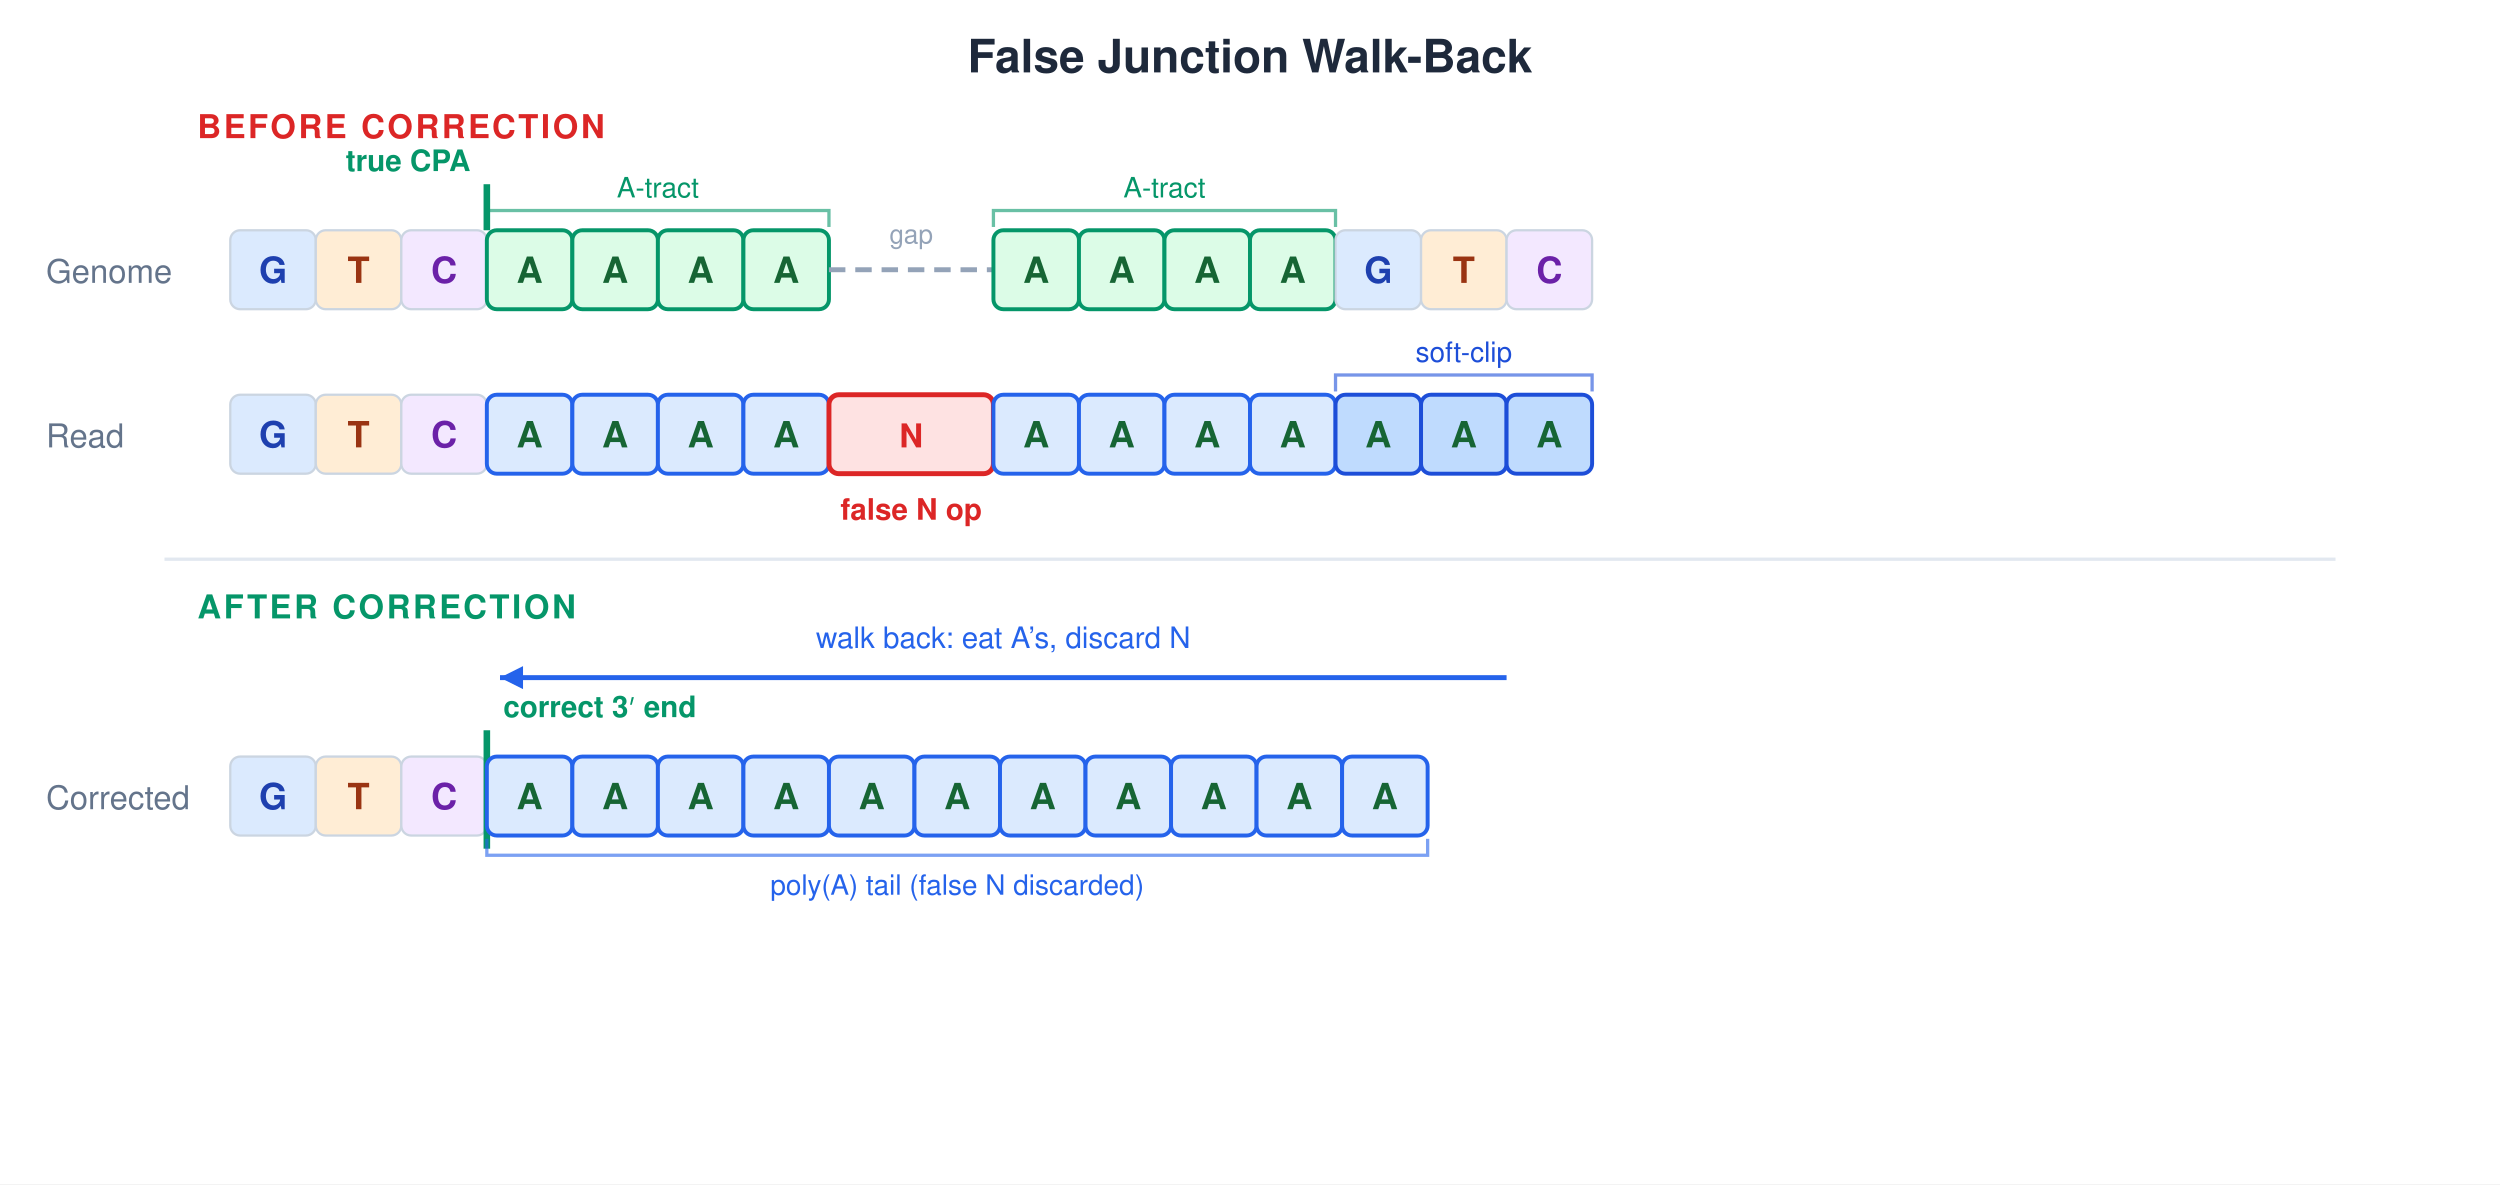
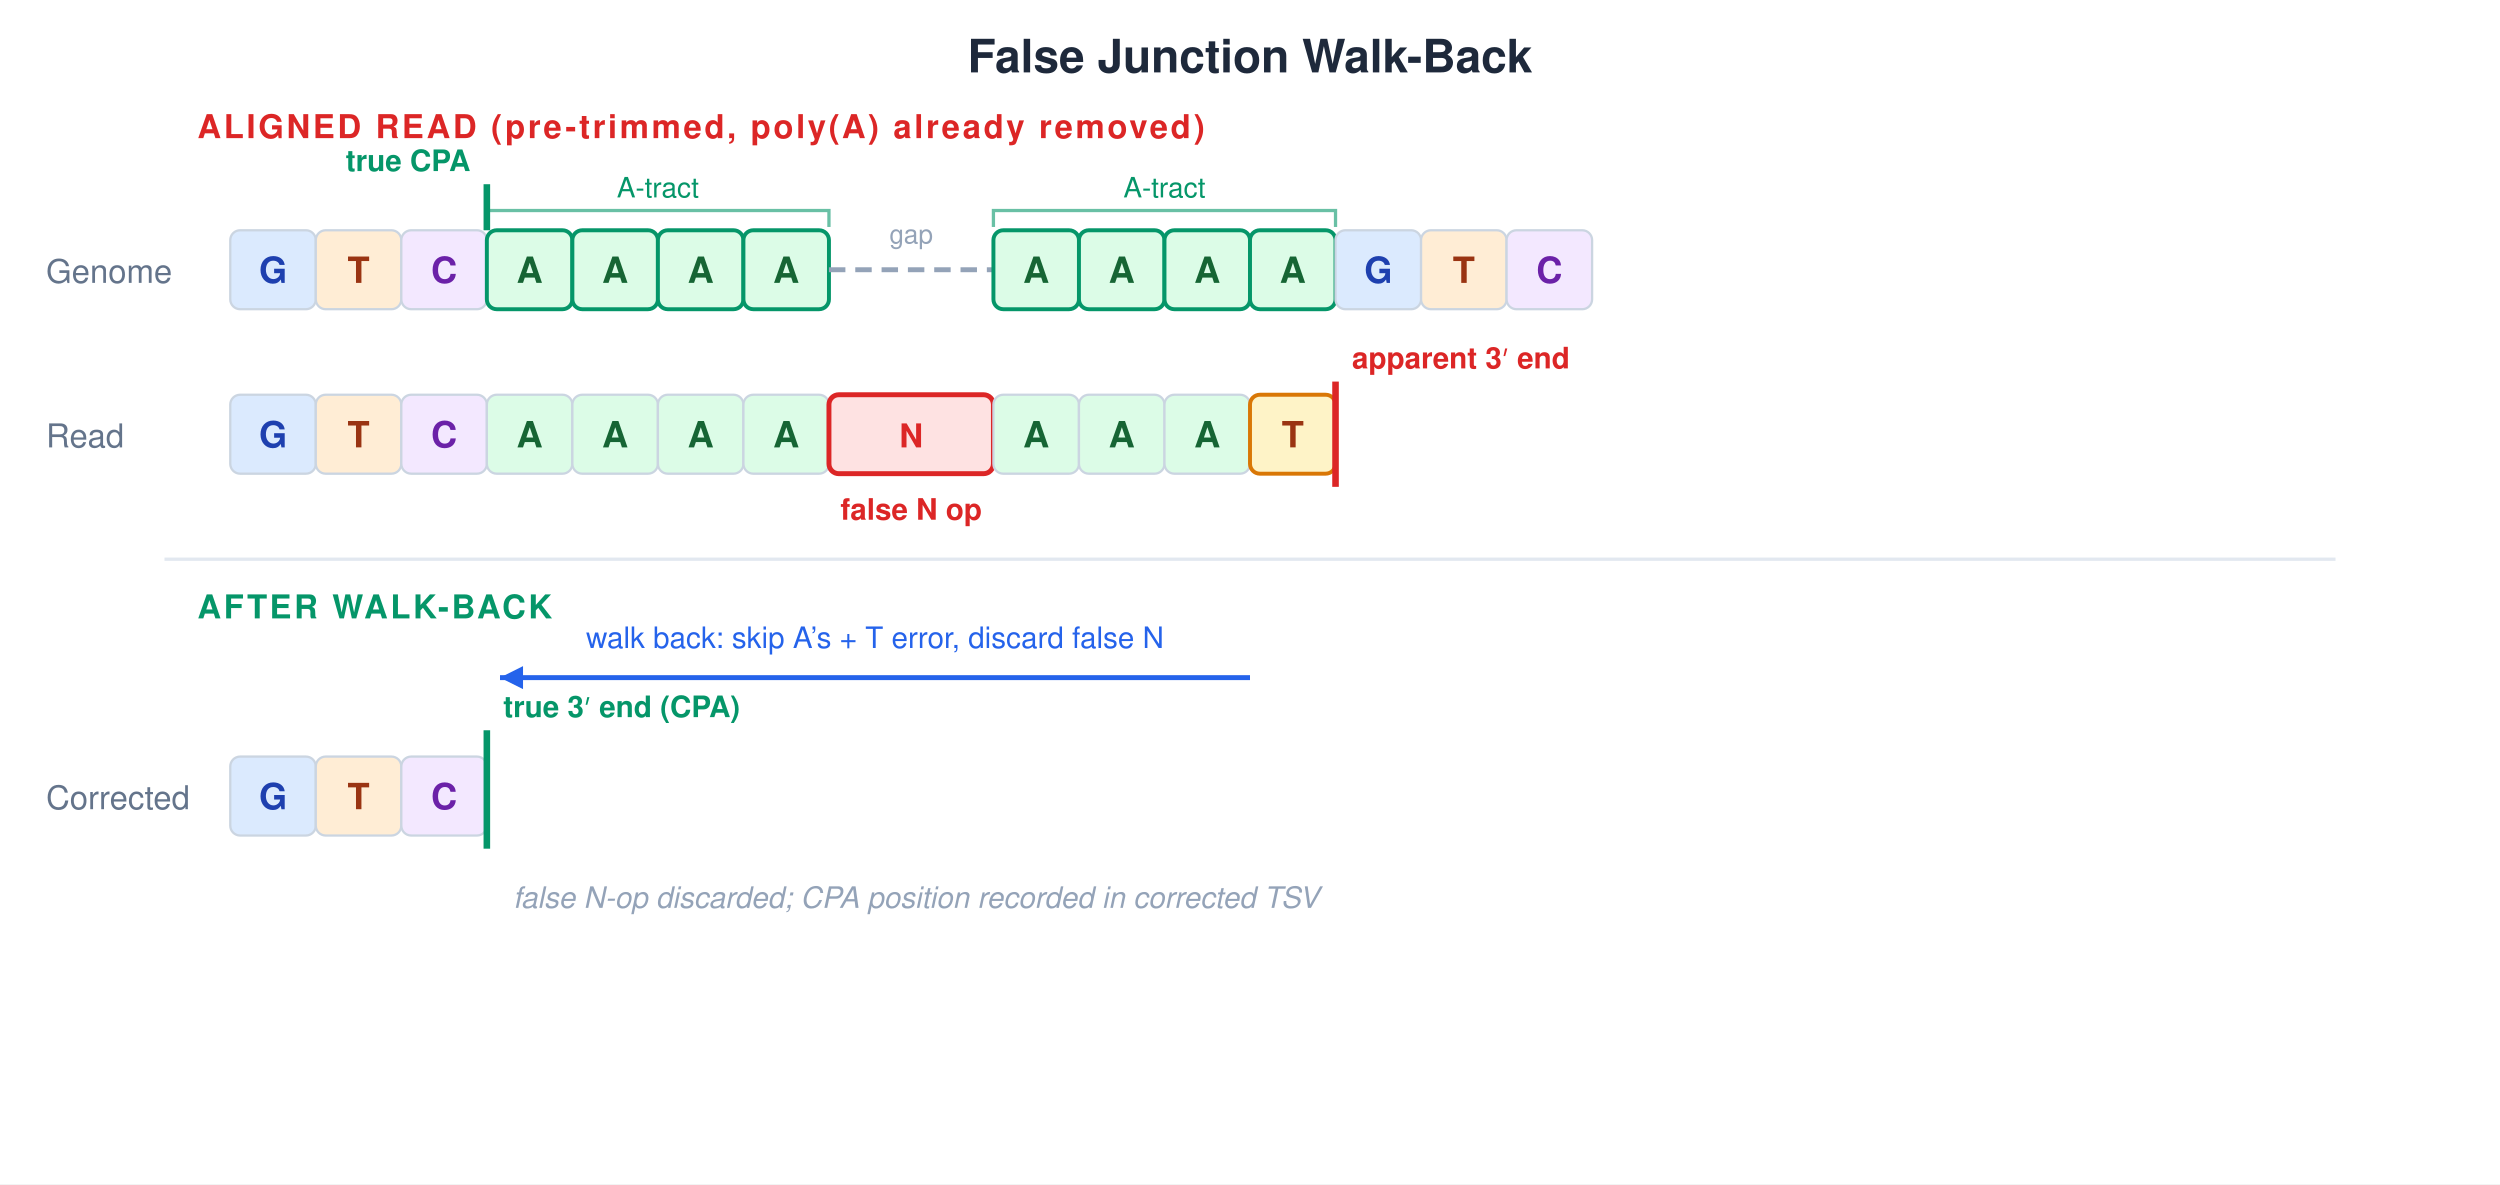
<svg xmlns="http://www.w3.org/2000/svg" width="760" height="360" viewBox="0 0 760 360">
  <rect fill="#ffffff" width="760" height="360" />
  <g font-family="Helvetica Neue, Helvetica, Arial, sans-serif">
    <text fill="#1e293b" font-size="14" font-weight="bold" text-anchor="middle" x="380" y="22">False Junction Walk-Back</text>
-     <text fill="#dc2626" font-size="10" font-weight="bold" letter-spacing="0.8" x="60" y="42">BEFORE CORRECTION</text>
+     <text fill="#dc2626" font-size="10" font-weight="bold" letter-spacing="0.8" x="60" y="42">ALIGNED READ (pre-trimmed, poly(A) already removed)</text>
    <text fill="#64748b" font-size="10" x="14" y="86">Genome</text>
    <rect fill="#dbeafe" height="24" rx="3" width="26" x="70" y="70" stroke="#cbd5e1" stroke-width="0.7" />
    <text fill="#1e40af" font-size="11" font-weight="600" text-anchor="middle" x="83" y="86">G</text>
    <rect fill="#ffedd5" height="24" rx="3" width="26" x="96" y="70" stroke="#cbd5e1" stroke-width="0.7" />
    <text fill="#9a3412" font-size="11" font-weight="600" text-anchor="middle" x="109" y="86">T</text>
    <rect fill="#f3e8ff" height="24" rx="3" width="26" x="122" y="70" stroke="#cbd5e1" stroke-width="0.7" />
    <text fill="#6b21a8" font-size="11" font-weight="600" text-anchor="middle" x="135" y="86">C</text>
    <rect fill="#dcfce7" height="24" rx="3" width="26" x="148" y="70" stroke="#059669" stroke-width="1.2" />
    <text fill="#166534" font-size="11" font-weight="600" text-anchor="middle" x="161" y="86">A</text>
    <rect fill="#dcfce7" height="24" rx="3" width="26" x="174" y="70" stroke="#059669" stroke-width="1.2" />
    <text fill="#166534" font-size="11" font-weight="600" text-anchor="middle" x="187" y="86">A</text>
    <rect fill="#dcfce7" height="24" rx="3" width="26" x="200" y="70" stroke="#059669" stroke-width="1.2" />
    <text fill="#166534" font-size="11" font-weight="600" text-anchor="middle" x="213" y="86">A</text>
    <rect fill="#dcfce7" height="24" rx="3" width="26" x="226" y="70" stroke="#059669" stroke-width="1.2" />
    <text fill="#166534" font-size="11" font-weight="600" text-anchor="middle" x="239" y="86">A</text>
    <line stroke="#94a3b8" stroke-dasharray="5,3" stroke-width="1.5" x1="252" x2="302" y1="82" y2="82" />
    <text fill="#94a3b8" font-size="8" text-anchor="middle" x="277" y="74">gap</text>
    <rect fill="#dcfce7" height="24" rx="3" width="26" x="302" y="70" stroke="#059669" stroke-width="1.2" />
    <text fill="#166534" font-size="11" font-weight="600" text-anchor="middle" x="315" y="86">A</text>
    <rect fill="#dcfce7" height="24" rx="3" width="26" x="328" y="70" stroke="#059669" stroke-width="1.2" />
    <text fill="#166534" font-size="11" font-weight="600" text-anchor="middle" x="341" y="86">A</text>
    <rect fill="#dcfce7" height="24" rx="3" width="26" x="354" y="70" stroke="#059669" stroke-width="1.2" />
    <text fill="#166534" font-size="11" font-weight="600" text-anchor="middle" x="367" y="86">A</text>
    <rect fill="#dcfce7" height="24" rx="3" width="26" x="380" y="70" stroke="#059669" stroke-width="1.2" />
    <text fill="#166534" font-size="11" font-weight="600" text-anchor="middle" x="393" y="86">A</text>
    <rect fill="#dbeafe" height="24" rx="3" width="26" x="406" y="70" stroke="#cbd5e1" stroke-width="0.7" />
    <text fill="#1e40af" font-size="11" font-weight="600" text-anchor="middle" x="419" y="86">G</text>
    <rect fill="#ffedd5" height="24" rx="3" width="26" x="432" y="70" stroke="#cbd5e1" stroke-width="0.7" />
    <text fill="#9a3412" font-size="11" font-weight="600" text-anchor="middle" x="445" y="86">T</text>
    <rect fill="#f3e8ff" height="24" rx="3" width="26" x="458" y="70" stroke="#cbd5e1" stroke-width="0.7" />
    <text fill="#6b21a8" font-size="11" font-weight="600" text-anchor="middle" x="471" y="86">C</text>
    <path d="M148,69 L148,64 L252,64 L252,69" fill="none" stroke="#059669" stroke-width="1" opacity="0.6" />
    <text fill="#059669" font-size="8.5" text-anchor="middle" x="200.0" y="60">A-tract</text>
    <path d="M302,69 L302,64 L406,64 L406,69" fill="none" stroke="#059669" stroke-width="1" opacity="0.6" />
    <text fill="#059669" font-size="8.5" text-anchor="middle" x="354.0" y="60">A-tract</text>
    <line stroke="#059669" stroke-width="2" x1="148" x2="148" y1="56" y2="70" />
    <text fill="#059669" font-size="9" font-weight="600" text-anchor="end" x="143" y="52">true CPA</text>
    <text fill="#64748b" font-size="10" x="14" y="136">Read</text>
    <rect fill="#dbeafe" height="24" rx="3" width="26" x="70" y="120" stroke="#cbd5e1" stroke-width="0.7" />
    <text fill="#1e40af" font-size="11" font-weight="600" text-anchor="middle" x="83" y="136">G</text>
    <rect fill="#ffedd5" height="24" rx="3" width="26" x="96" y="120" stroke="#cbd5e1" stroke-width="0.7" />
    <text fill="#9a3412" font-size="11" font-weight="600" text-anchor="middle" x="109" y="136">T</text>
    <rect fill="#f3e8ff" height="24" rx="3" width="26" x="122" y="120" stroke="#cbd5e1" stroke-width="0.7" />
    <text fill="#6b21a8" font-size="11" font-weight="600" text-anchor="middle" x="135" y="136">C</text>
-     <rect fill="#dbeafe" height="24" rx="3" width="26" x="148" y="120" stroke="#2563eb" stroke-width="1.2" />
+     <rect fill="#dcfce7" height="24" rx="3" width="26" x="148" y="120" stroke="#cbd5e1" stroke-width="0.7" />
    <text fill="#166534" font-size="11" font-weight="600" text-anchor="middle" x="161" y="136">A</text>
-     <rect fill="#dbeafe" height="24" rx="3" width="26" x="174" y="120" stroke="#2563eb" stroke-width="1.2" />
+     <rect fill="#dcfce7" height="24" rx="3" width="26" x="174" y="120" stroke="#cbd5e1" stroke-width="0.7" />
    <text fill="#166534" font-size="11" font-weight="600" text-anchor="middle" x="187" y="136">A</text>
-     <rect fill="#dbeafe" height="24" rx="3" width="26" x="200" y="120" stroke="#2563eb" stroke-width="1.2" />
+     <rect fill="#dcfce7" height="24" rx="3" width="26" x="200" y="120" stroke="#cbd5e1" stroke-width="0.7" />
    <text fill="#166534" font-size="11" font-weight="600" text-anchor="middle" x="213" y="136">A</text>
-     <rect fill="#dbeafe" height="24" rx="3" width="26" x="226" y="120" stroke="#2563eb" stroke-width="1.2" />
+     <rect fill="#dcfce7" height="24" rx="3" width="26" x="226" y="120" stroke="#cbd5e1" stroke-width="0.7" />
    <text fill="#166534" font-size="11" font-weight="600" text-anchor="middle" x="239" y="136">A</text>
    <rect fill="#fee2e2" height="24" rx="3" stroke="#dc2626" stroke-width="1.5" width="50" x="252" y="120" />
    <text fill="#dc2626" font-size="10" font-weight="700" text-anchor="middle" x="277" y="136">N</text>
-     <rect fill="#dbeafe" height="24" rx="3" width="26" x="302" y="120" stroke="#2563eb" stroke-width="1.2" />
+     <rect fill="#dcfce7" height="24" rx="3" width="26" x="302" y="120" stroke="#cbd5e1" stroke-width="0.7" />
    <text fill="#166534" font-size="11" font-weight="600" text-anchor="middle" x="315" y="136">A</text>
-     <rect fill="#dbeafe" height="24" rx="3" width="26" x="328" y="120" stroke="#2563eb" stroke-width="1.2" />
+     <rect fill="#dcfce7" height="24" rx="3" width="26" x="328" y="120" stroke="#cbd5e1" stroke-width="0.7" />
    <text fill="#166534" font-size="11" font-weight="600" text-anchor="middle" x="341" y="136">A</text>
-     <rect fill="#dbeafe" height="24" rx="3" width="26" x="354" y="120" stroke="#2563eb" stroke-width="1.2" />
+     <rect fill="#dcfce7" height="24" rx="3" width="26" x="354" y="120" stroke="#cbd5e1" stroke-width="0.7" />
    <text fill="#166534" font-size="11" font-weight="600" text-anchor="middle" x="367" y="136">A</text>
-     <rect fill="#dbeafe" height="24" rx="3" width="26" x="380" y="120" stroke="#2563eb" stroke-width="1.2" />
-     <text fill="#166534" font-size="11" font-weight="600" text-anchor="middle" x="393" y="136">A</text>
-     <rect fill="#bfdbfe" height="24" rx="3" width="26" x="406" y="120" stroke="#1d4ed8" stroke-width="1.2" />
-     <text fill="#166534" font-size="11" font-weight="600" text-anchor="middle" x="419" y="136">A</text>
-     <rect fill="#bfdbfe" height="24" rx="3" width="26" x="432" y="120" stroke="#1d4ed8" stroke-width="1.2" />
-     <text fill="#166534" font-size="11" font-weight="600" text-anchor="middle" x="445" y="136">A</text>
-     <rect fill="#bfdbfe" height="24" rx="3" width="26" x="458" y="120" stroke="#1d4ed8" stroke-width="1.2" />
-     <text fill="#166534" font-size="11" font-weight="600" text-anchor="middle" x="471" y="136">A</text>
-     <path d="M406,119 L406,114 L484,114 L484,119" fill="none" stroke="#1d4ed8" stroke-width="1" opacity="0.6" />
-     <text fill="#1d4ed8" font-size="8.5" text-anchor="middle" x="445.0" y="110">soft-clip</text>
+     <rect fill="#fef3c7" height="24" rx="3" width="26" x="380" y="120" stroke="#d97706" stroke-width="1.2" />
+     <text fill="#9a3412" font-size="11" font-weight="600" text-anchor="middle" x="393" y="136">T</text>
    <text fill="#dc2626" font-size="9" font-weight="600" text-anchor="middle" x="277" y="158">false N op</text>
+     <line stroke="#dc2626" stroke-width="2" x1="406" x2="406" y1="116" y2="148" />
+     <text fill="#dc2626" font-size="9" font-weight="600" x="411" y="112">apparent 3′ end</text>
    <line stroke="#e2e8f0" stroke-width="1" x1="50" x2="710" y1="170" y2="170" />
-     <text fill="#059669" font-size="10" font-weight="bold" letter-spacing="0.8" x="60" y="188">AFTER CORRECTION</text>
-     <line stroke="#2563eb" stroke-width="1.5" x1="458" x2="152" y1="206" y2="206" />
+     <text fill="#059669" font-size="10" font-weight="bold" letter-spacing="0.8" x="60" y="188">AFTER WALK-BACK</text>
+     <line stroke="#2563eb" stroke-width="1.5" x1="380" x2="152" y1="206" y2="206" />
    <polygon fill="#2563eb" points="152,206 159,202.5 159,209.5" />
-     <text fill="#2563eb" font-size="9" text-anchor="middle" x="305.0" y="197">walk back: eat A’s, discard N</text>
+     <text fill="#2563eb" font-size="9" text-anchor="middle" x="266.0" y="197">walk back: skip A’s + T error, discard false N</text>
    <text fill="#64748b" font-size="10" x="14" y="246">Corrected</text>
    <rect fill="#dbeafe" height="24" rx="3" width="26" x="70" y="230" stroke="#cbd5e1" stroke-width="0.7" />
    <text fill="#1e40af" font-size="11" font-weight="600" text-anchor="middle" x="83" y="246">G</text>
    <rect fill="#ffedd5" height="24" rx="3" width="26" x="96" y="230" stroke="#cbd5e1" stroke-width="0.7" />
    <text fill="#9a3412" font-size="11" font-weight="600" text-anchor="middle" x="109" y="246">T</text>
    <rect fill="#f3e8ff" height="24" rx="3" width="26" x="122" y="230" stroke="#cbd5e1" stroke-width="0.7" />
    <text fill="#6b21a8" font-size="11" font-weight="600" text-anchor="middle" x="135" y="246">C</text>
    <line stroke="#059669" stroke-width="2" x1="148" x2="148" y1="222" y2="258" />
-     <text fill="#059669" font-size="9" font-weight="600" x="153" y="218">correct 3′ end</text>
-     <rect fill="#dbeafe" height="24" rx="3" width="26" x="148" y="230" stroke="#2563eb" stroke-width="1.2" />
-     <text fill="#166534" font-size="11" font-weight="600" text-anchor="middle" x="161" y="246">A</text>
-     <rect fill="#dbeafe" height="24" rx="3" width="26" x="174" y="230" stroke="#2563eb" stroke-width="1.2" />
-     <text fill="#166534" font-size="11" font-weight="600" text-anchor="middle" x="187" y="246">A</text>
-     <rect fill="#dbeafe" height="24" rx="3" width="26" x="200" y="230" stroke="#2563eb" stroke-width="1.2" />
-     <text fill="#166534" font-size="11" font-weight="600" text-anchor="middle" x="213" y="246">A</text>
-     <rect fill="#dbeafe" height="24" rx="3" width="26" x="226" y="230" stroke="#2563eb" stroke-width="1.2" />
-     <text fill="#166534" font-size="11" font-weight="600" text-anchor="middle" x="239" y="246">A</text>
-     <rect fill="#dbeafe" height="24" rx="3" width="26" x="252" y="230" stroke="#2563eb" stroke-width="1.2" />
-     <text fill="#166534" font-size="11" font-weight="600" text-anchor="middle" x="265" y="246">A</text>
-     <rect fill="#dbeafe" height="24" rx="3" width="26" x="278" y="230" stroke="#2563eb" stroke-width="1.2" />
-     <text fill="#166534" font-size="11" font-weight="600" text-anchor="middle" x="291" y="246">A</text>
-     <rect fill="#dbeafe" height="24" rx="3" width="26" x="304" y="230" stroke="#2563eb" stroke-width="1.2" />
-     <text fill="#166534" font-size="11" font-weight="600" text-anchor="middle" x="317" y="246">A</text>
-     <rect fill="#dbeafe" height="24" rx="3" width="26" x="330" y="230" stroke="#2563eb" stroke-width="1.2" />
-     <text fill="#166534" font-size="11" font-weight="600" text-anchor="middle" x="343" y="246">A</text>
-     <rect fill="#dbeafe" height="24" rx="3" width="26" x="356" y="230" stroke="#2563eb" stroke-width="1.2" />
-     <text fill="#166534" font-size="11" font-weight="600" text-anchor="middle" x="369" y="246">A</text>
-     <rect fill="#dbeafe" height="24" rx="3" width="26" x="382" y="230" stroke="#2563eb" stroke-width="1.2" />
-     <text fill="#166534" font-size="11" font-weight="600" text-anchor="middle" x="395" y="246">A</text>
-     <rect fill="#dbeafe" height="24" rx="3" width="26" x="408" y="230" stroke="#2563eb" stroke-width="1.2" />
-     <text fill="#166534" font-size="11" font-weight="600" text-anchor="middle" x="421" y="246">A</text>
-     <path d="M148,255 L148,260 L434,260 L434,255" fill="none" stroke="#2563eb" stroke-width="1" opacity="0.6" />
-     <text fill="#2563eb" font-size="8.5" text-anchor="middle" x="291.0" y="272">poly(A) tail (false N discarded)</text>
+     <text fill="#059669" font-size="9" font-weight="600" x="153" y="218">true 3′ end (CPA)</text>
+     <text fill="#94a3b8" font-size="9" font-style="italic" x="156" y="276">false N-op discarded; CPA position recorded in corrected TSV</text>
  </g>
</svg>
